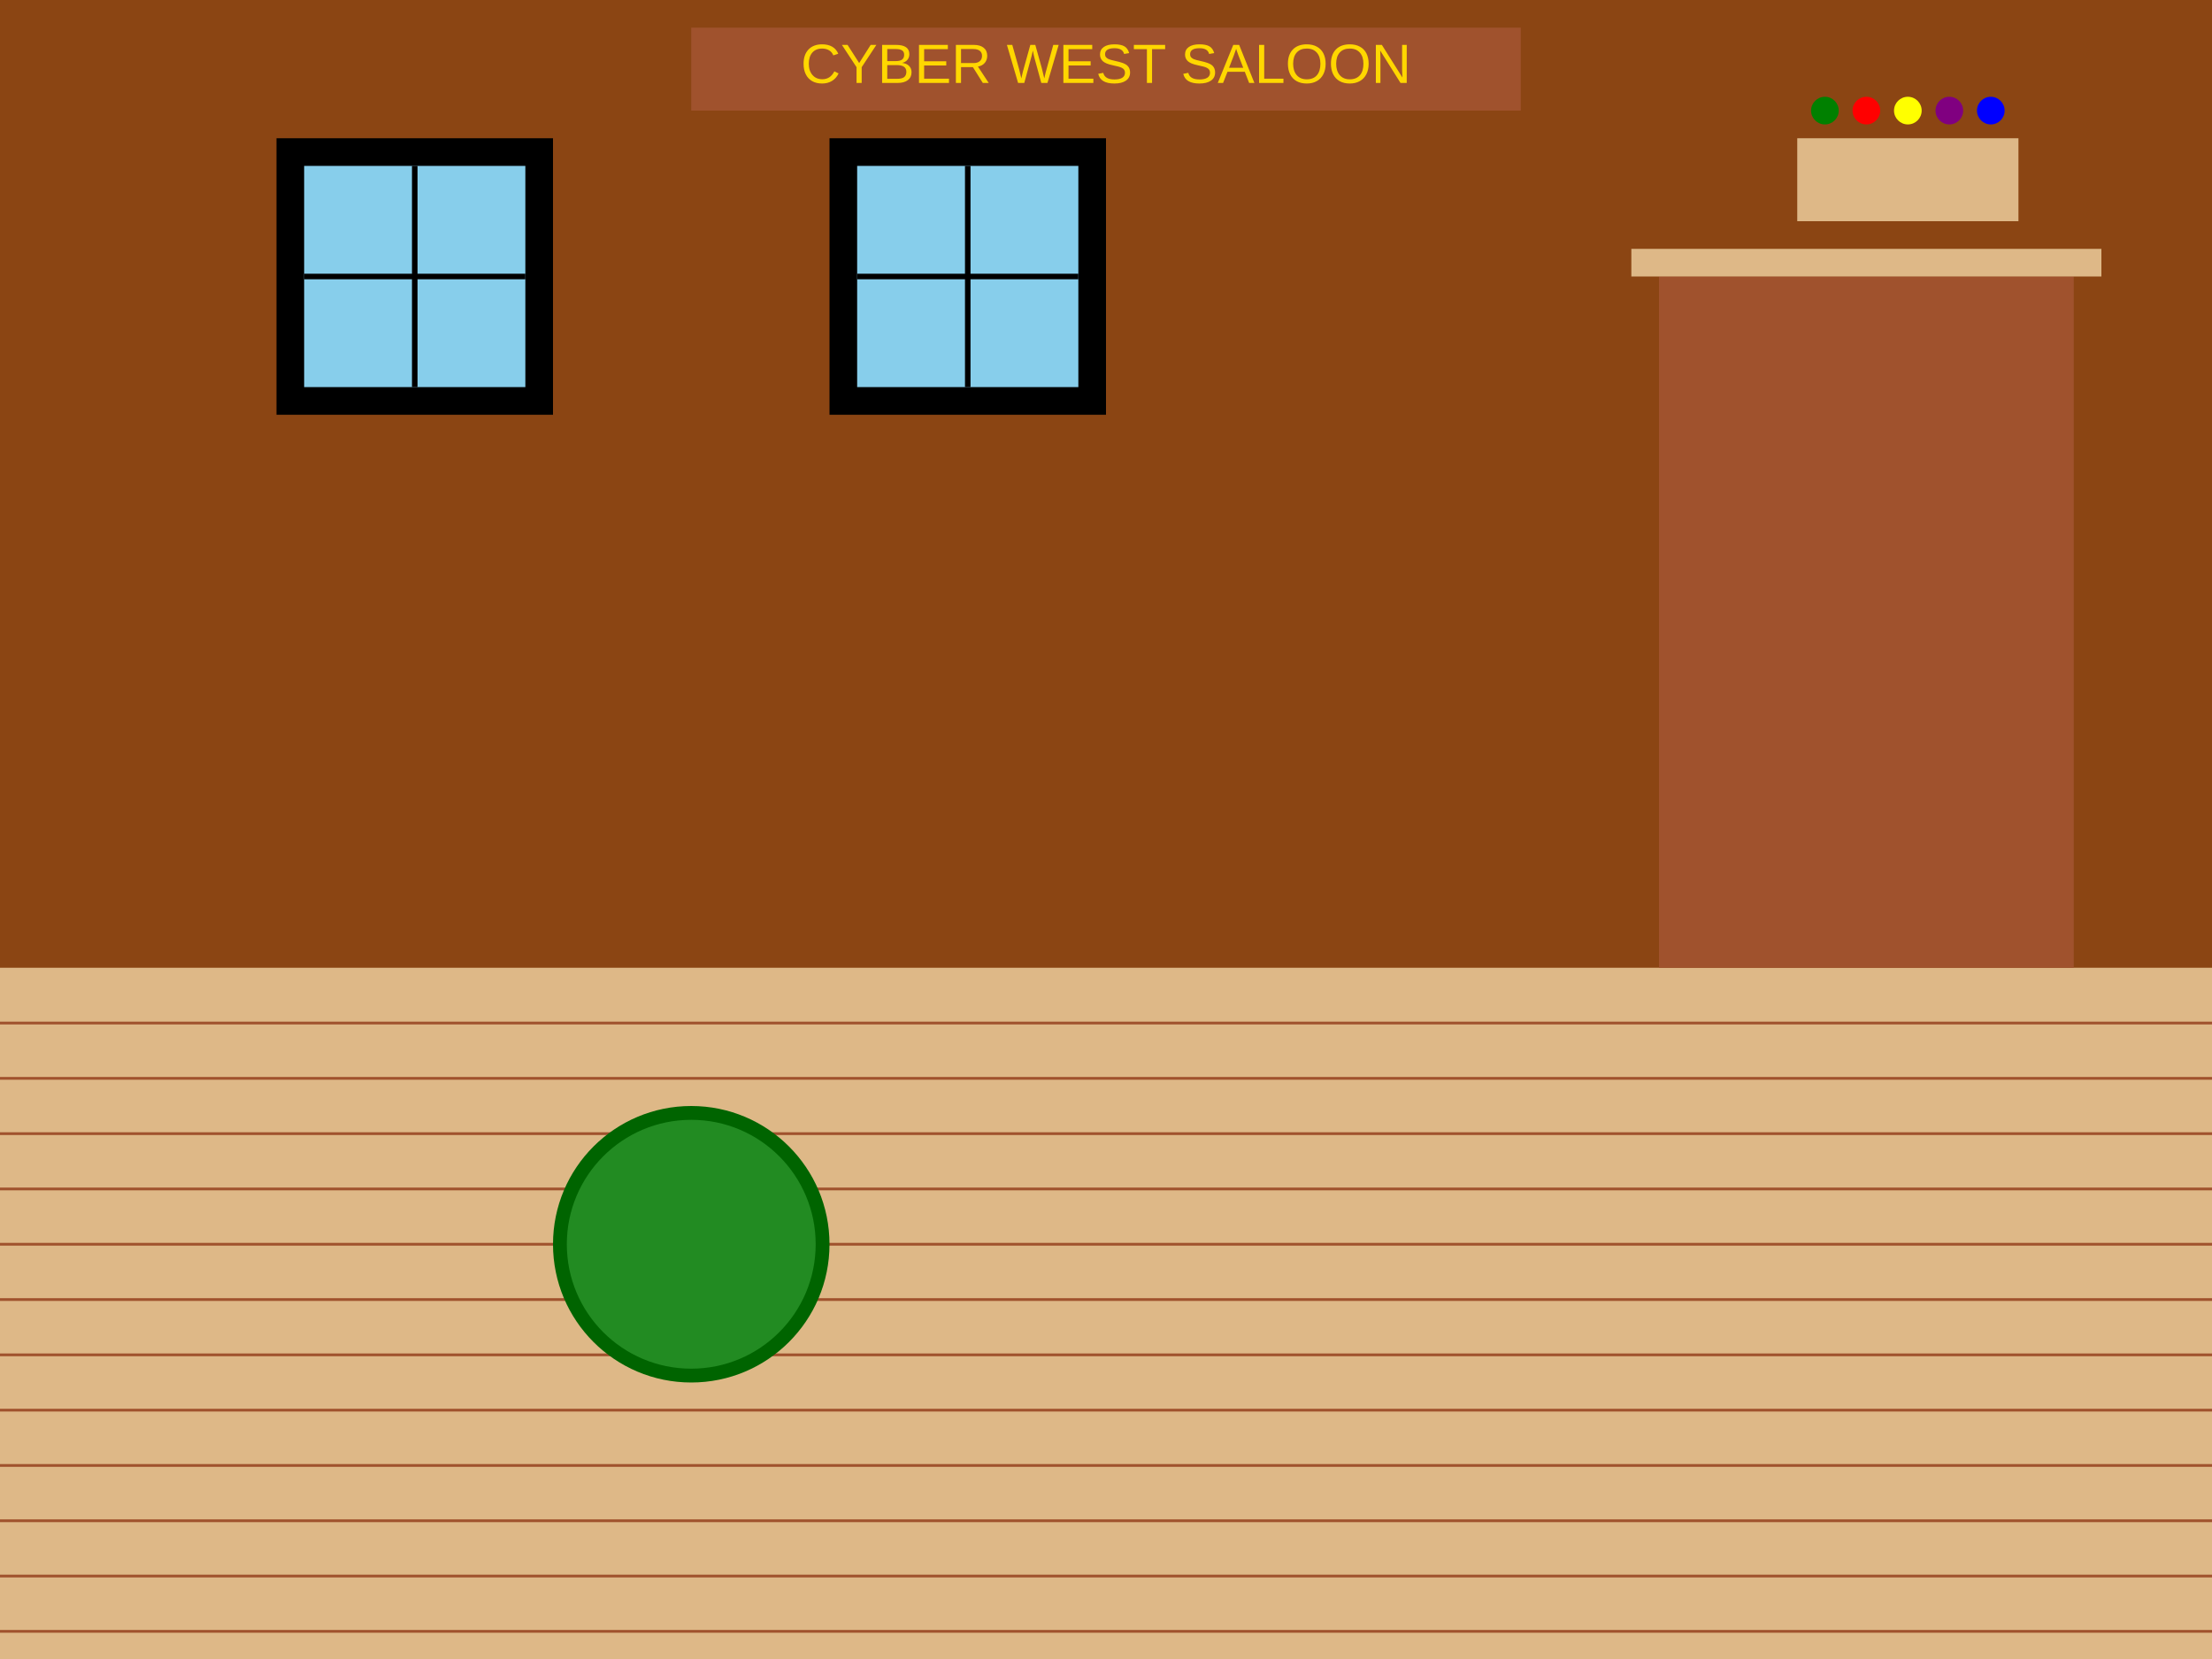
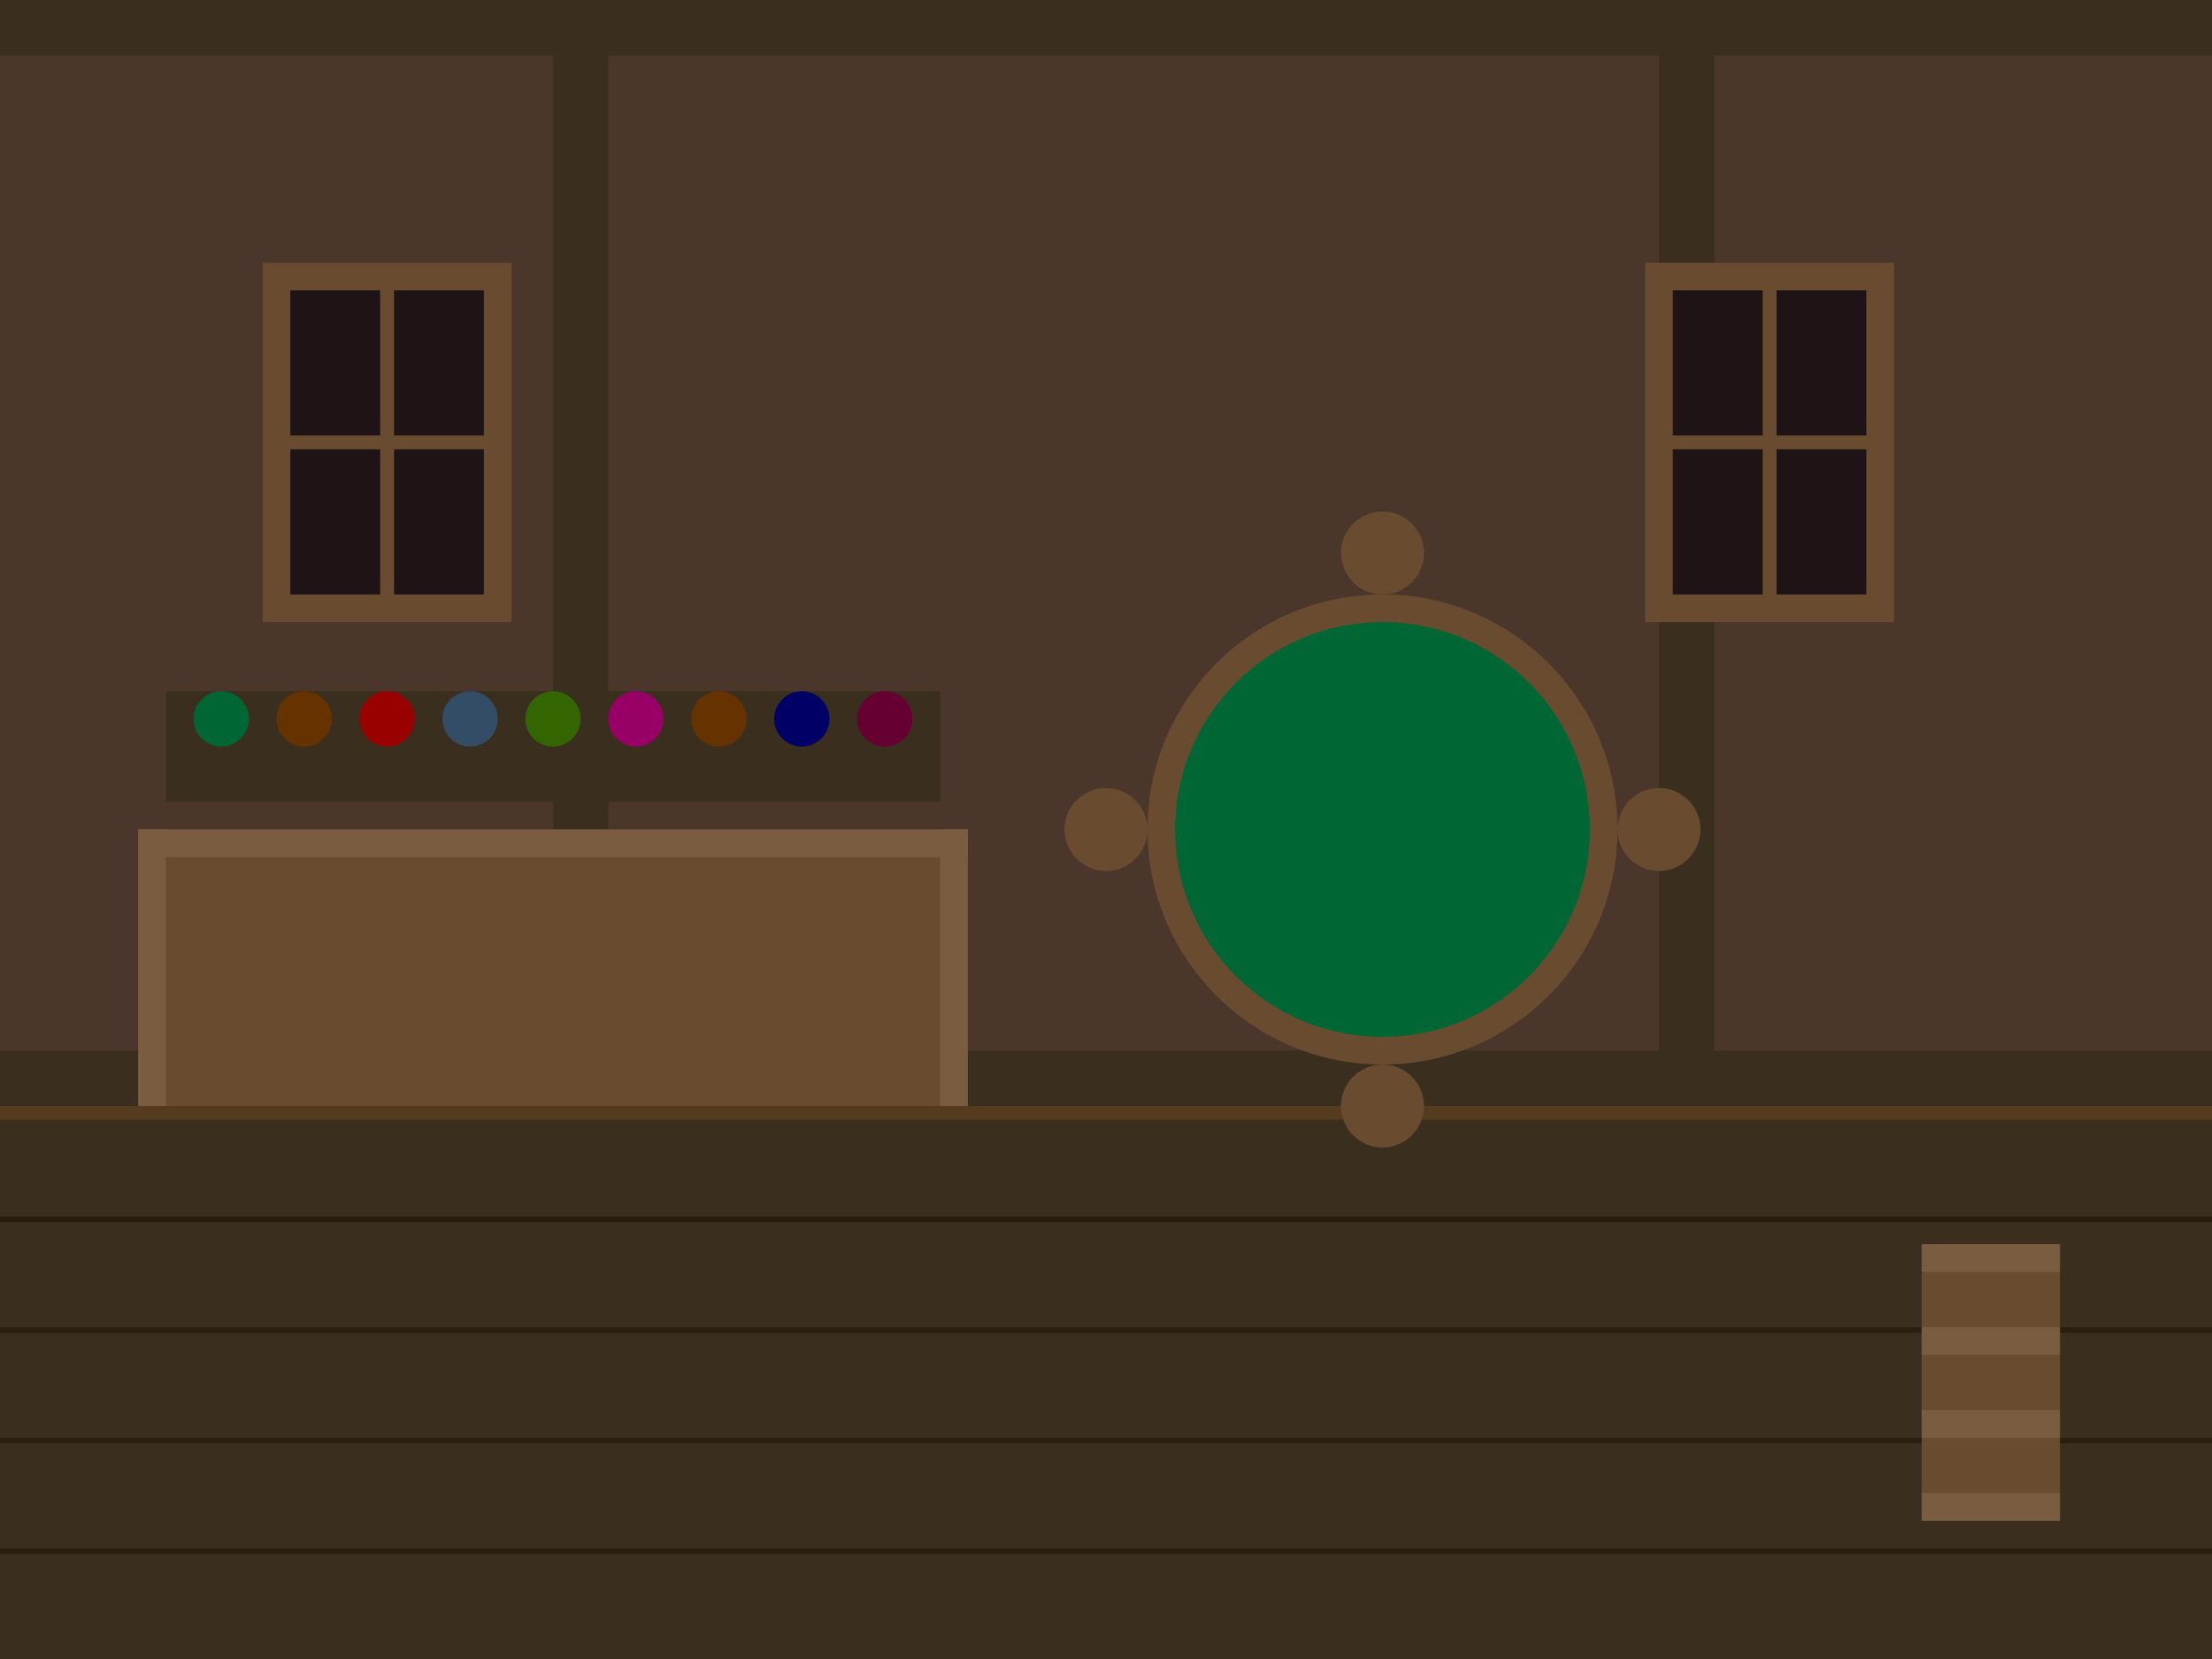
<svg xmlns="http://www.w3.org/2000/svg" width="800" height="600">
-   <rect width="800" height="600" fill="#8b4513" />
-   <rect y="350" width="800" height="250" fill="#deb887" />
-   <line x1="0" y1="370" x2="800" y2="370" stroke="#a0522d" stroke-width="1" />
-   <line x1="0" y1="390" x2="800" y2="390" stroke="#a0522d" stroke-width="1" />
-   <line x1="0" y1="410" x2="800" y2="410" stroke="#a0522d" stroke-width="1" />
-   <line x1="0" y1="430" x2="800" y2="430" stroke="#a0522d" stroke-width="1" />
-   <line x1="0" y1="450" x2="800" y2="450" stroke="#a0522d" stroke-width="1" />
-   <line x1="0" y1="470" x2="800" y2="470" stroke="#a0522d" stroke-width="1" />
-   <line x1="0" y1="490" x2="800" y2="490" stroke="#a0522d" stroke-width="1" />
-   <line x1="0" y1="510" x2="800" y2="510" stroke="#a0522d" stroke-width="1" />
-   <line x1="0" y1="530" x2="800" y2="530" stroke="#a0522d" stroke-width="1" />
-   <line x1="0" y1="550" x2="800" y2="550" stroke="#a0522d" stroke-width="1" />
-   <line x1="0" y1="570" x2="800" y2="570" stroke="#a0522d" stroke-width="1" />
-   <line x1="0" y1="590" x2="800" y2="590" stroke="#a0522d" stroke-width="1" />
-   <rect x="600" y="100" width="150" height="250" fill="#a0522d" />
-   <rect x="590" y="90" width="170" height="10" fill="#deb887" />
-   <rect x="650" y="50" width="80" height="30" fill="#deb887" />
-   <circle cx="660" cy="40" r="5" fill="#008000" />
-   <circle cx="675" cy="40" r="5" fill="#ff0000" />
-   <circle cx="690" cy="40" r="5" fill="#ffff00" />
-   <circle cx="705" cy="40" r="5" fill="#800080" />
-   <circle cx="720" cy="40" r="5" fill="#0000ff" />
-   <rect x="100" y="50" width="100" height="100" fill="#000000" />
-   <rect x="110" y="60" width="80" height="80" fill="#87ceeb" />
-   <line x1="150" y1="60" x2="150" y2="140" stroke="#000000" stroke-width="2" />
-   <line x1="110" y1="100" x2="190" y2="100" stroke="#000000" stroke-width="2" />
-   <rect x="300" y="50" width="100" height="100" fill="#000000" />
-   <rect x="310" y="60" width="80" height="80" fill="#87ceeb" />
-   <line x1="350" y1="60" x2="350" y2="140" stroke="#000000" stroke-width="2" />
-   <line x1="310" y1="100" x2="390" y2="100" stroke="#000000" stroke-width="2" />
-   <rect x="250" y="10" width="300" height="30" fill="#a0522d" />
-   <text x="400" y="30" font-family="Arial" font-size="20" text-anchor="middle" fill="#ffd700">CYBER WEST SALOON</text>
-   <circle cx="250" cy="450" r="50" fill="#006400" />
-   <circle cx="250" cy="450" r="45" fill="#228b22" />
+   <rect width="800" height="600" fill="#1e1416" />
+   <rect y="400" width="800" height="200" fill="#3a2e1f" />
+   <rect y="400" width="800" height="5" fill="#553c1e" />
+   <rect y="440" width="800" height="2" fill="#2a1e0f" />
+   <rect y="480" width="800" height="2" fill="#2a1e0f" />
+   <rect y="520" width="800" height="2" fill="#2a1e0f" />
+   <rect y="560" width="800" height="2" fill="#2a1e0f" />
+   <rect width="800" height="400" fill="#4a362a" />
+   <rect width="800" height="20" fill="#3a2e1f" />
+   <rect y="380" width="800" height="20" fill="#3a2e1f" />
+   <rect x="200" width="20" height="400" fill="#3a2e1f" />
+   <rect x="600" width="20" height="400" fill="#3a2e1f" />
+   <rect x="50" y="300" width="300" height="100" fill="#694c30" />
+   <rect x="50" y="300" width="300" height="10" fill="#7a5c40" />
+   <rect x="50" y="300" width="10" height="100" fill="#7a5c40" />
+   <rect x="340" y="300" width="10" height="100" fill="#7a5c40" />
+   <rect x="60" y="250" width="280" height="40" fill="#3a2e1f" />
+   <circle cx="80" cy="260" r="10" fill="#006633" />
+   <circle cx="110" cy="260" r="10" fill="#663300" />
+   <circle cx="140" cy="260" r="10" fill="#990000" />
+   <circle cx="170" cy="260" r="10" fill="#334d66" />
+   <circle cx="200" cy="260" r="10" fill="#336600" />
+   <circle cx="230" cy="260" r="10" fill="#990066" />
+   <circle cx="260" cy="260" r="10" fill="#663300" />
+   <circle cx="290" cy="260" r="10" fill="#000066" />
+   <circle cx="320" cy="260" r="10" fill="#660033" />
+   <circle cx="500" cy="300" r="80" fill="#006633" stroke="#694c30" stroke-width="10" />
+   <circle cx="500" cy="200" r="15" fill="#694c30" />
+   <circle cx="500" cy="400" r="15" fill="#694c30" />
+   <circle cx="400" cy="300" r="15" fill="#694c30" />
+   <circle cx="600" cy="300" r="15" fill="#694c30" />
+   <rect x="695" y="450" width="50" height="100" fill="#694c30" />
+   <rect x="695" y="450" width="50" height="10" fill="#7a5c40" />
+   <rect x="695" y="480" width="50" height="10" fill="#7a5c40" />
+   <rect x="695" y="510" width="50" height="10" fill="#7a5c40" />
+   <rect x="695" y="540" width="50" height="10" fill="#7a5c40" />
+   <rect x="100" y="100" width="80" height="120" fill="#1e1416" stroke="#694c30" stroke-width="10" />
+   <line x1="100" y1="160" x2="180" y2="160" stroke="#694c30" stroke-width="5" />
+   <line x1="140" y1="100" x2="140" y2="220" stroke="#694c30" stroke-width="5" />
+   <rect x="600" y="100" width="80" height="120" fill="#1e1416" stroke="#694c30" stroke-width="10" />
+   <line x1="600" y1="160" x2="680" y2="160" stroke="#694c30" stroke-width="5" />
+   <line x1="640" y1="100" x2="640" y2="220" stroke="#694c30" stroke-width="5" />
</svg>
